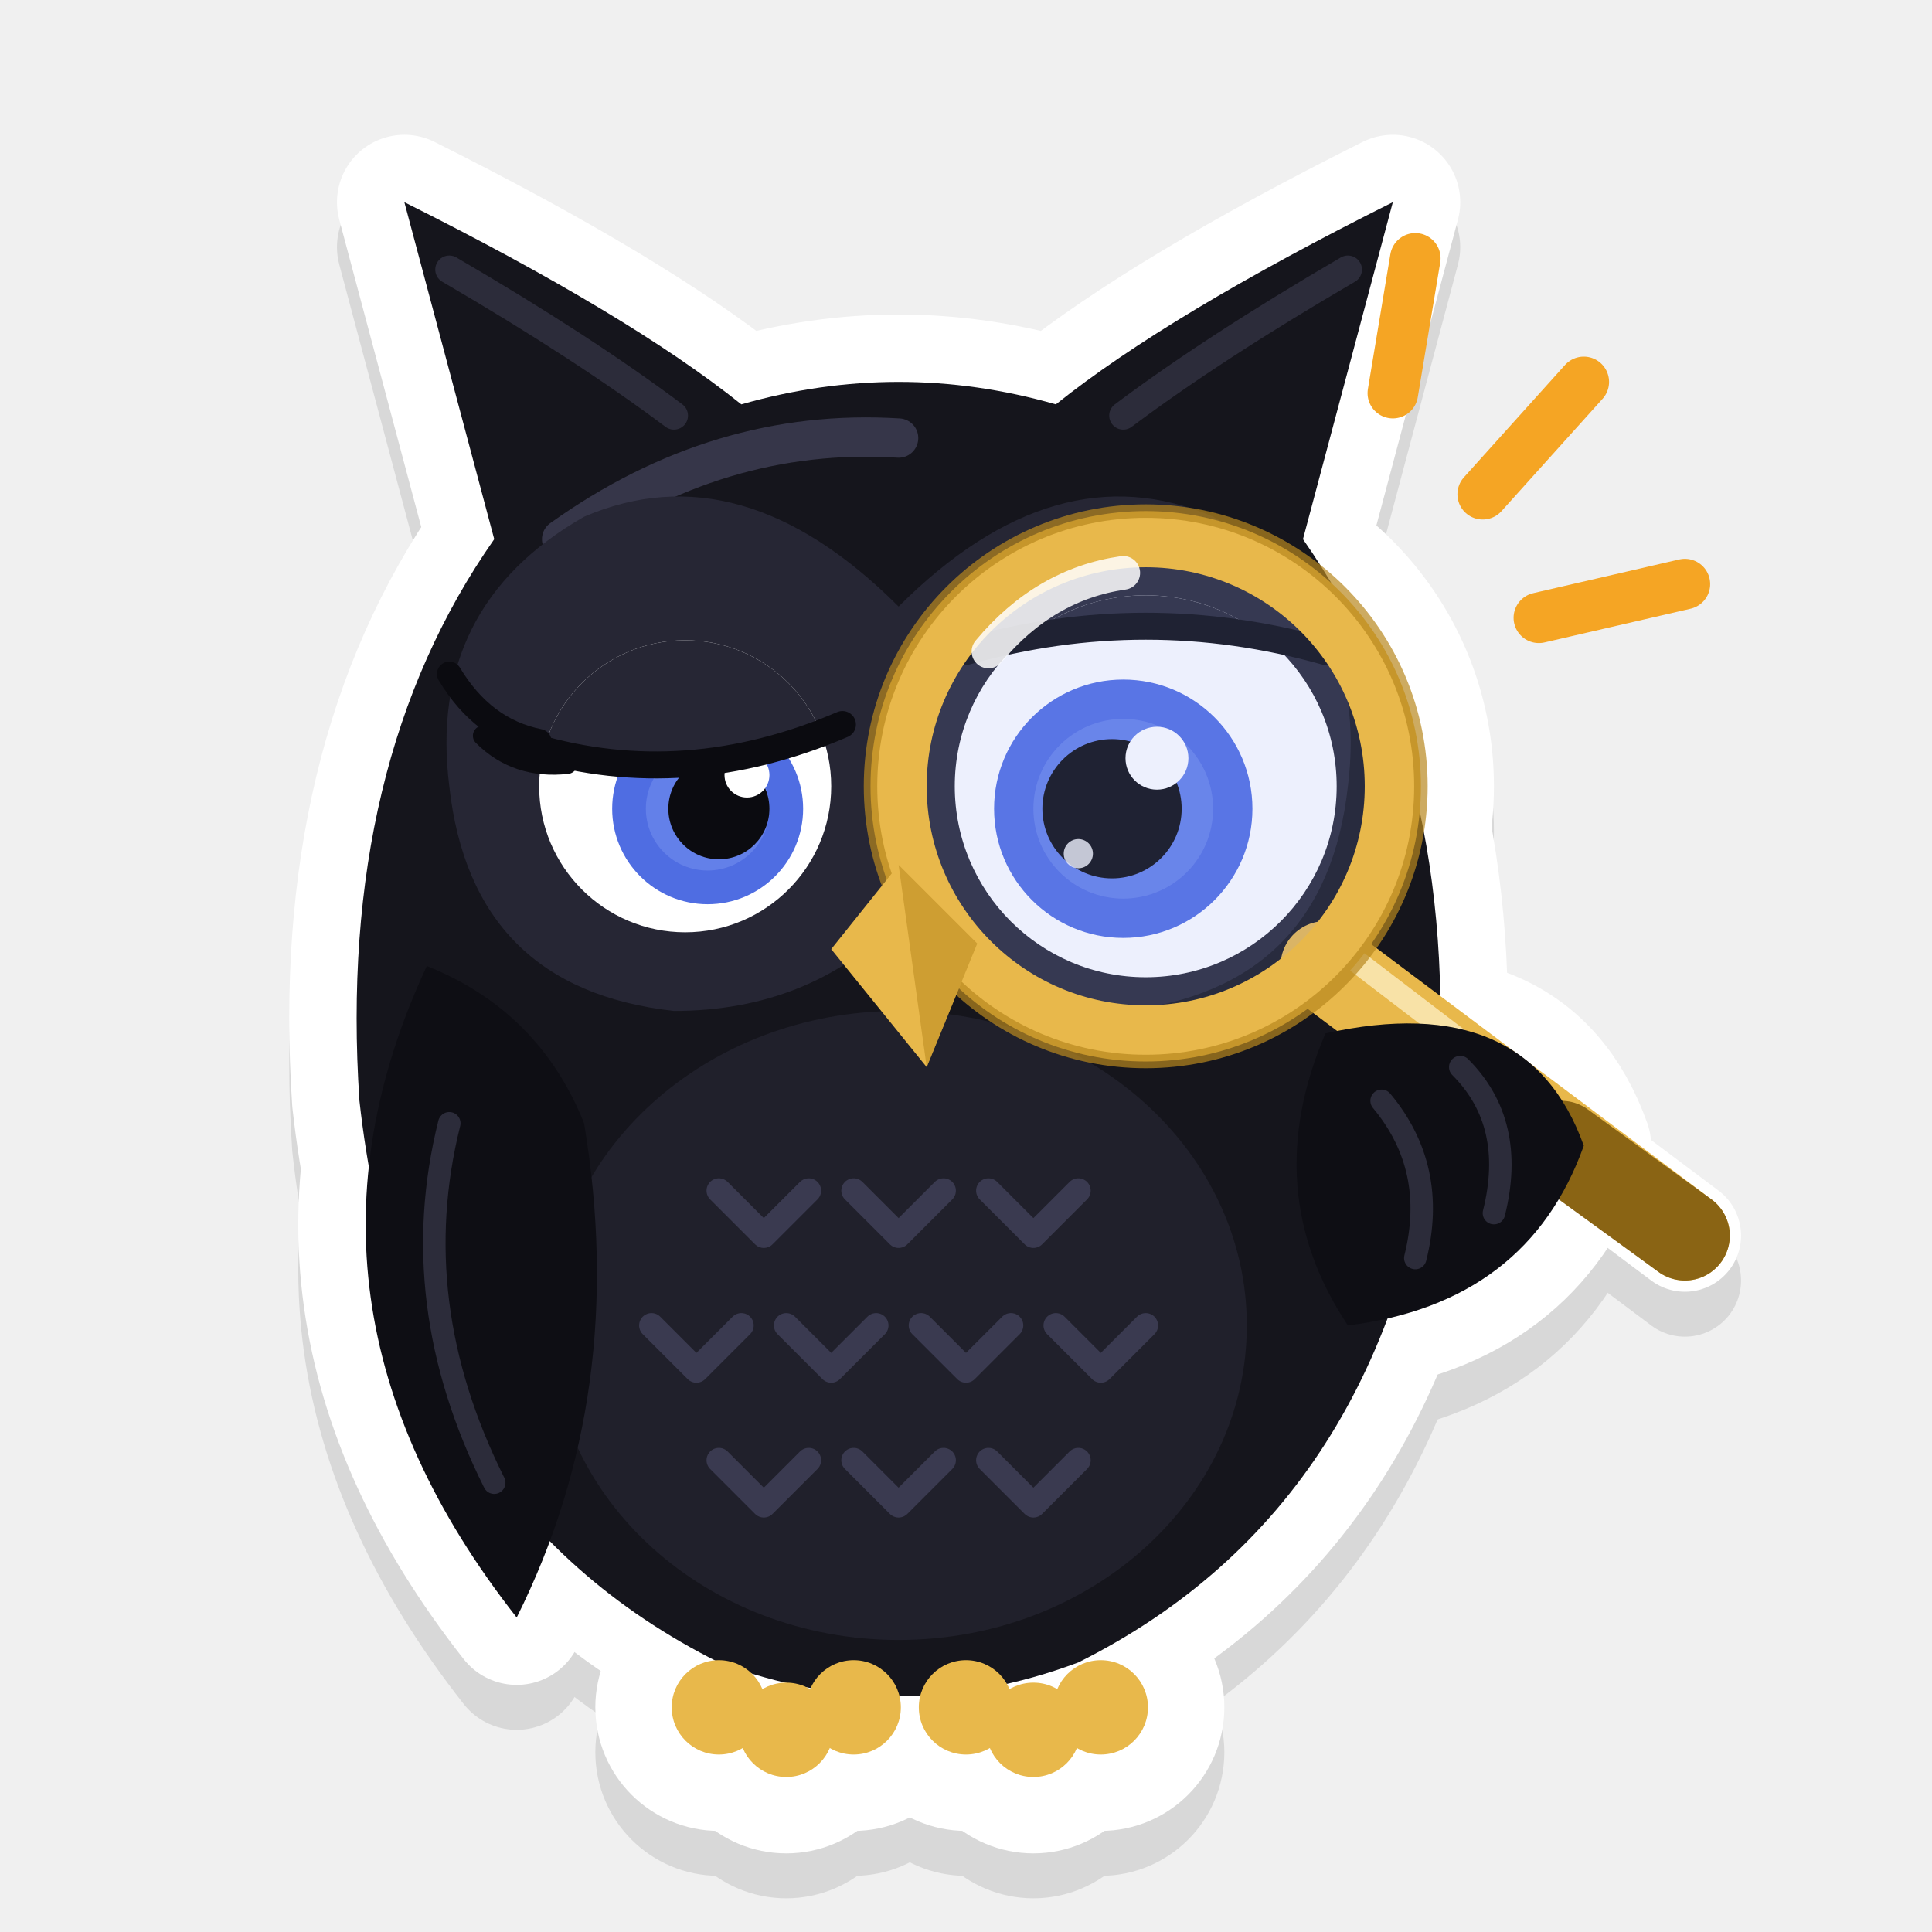
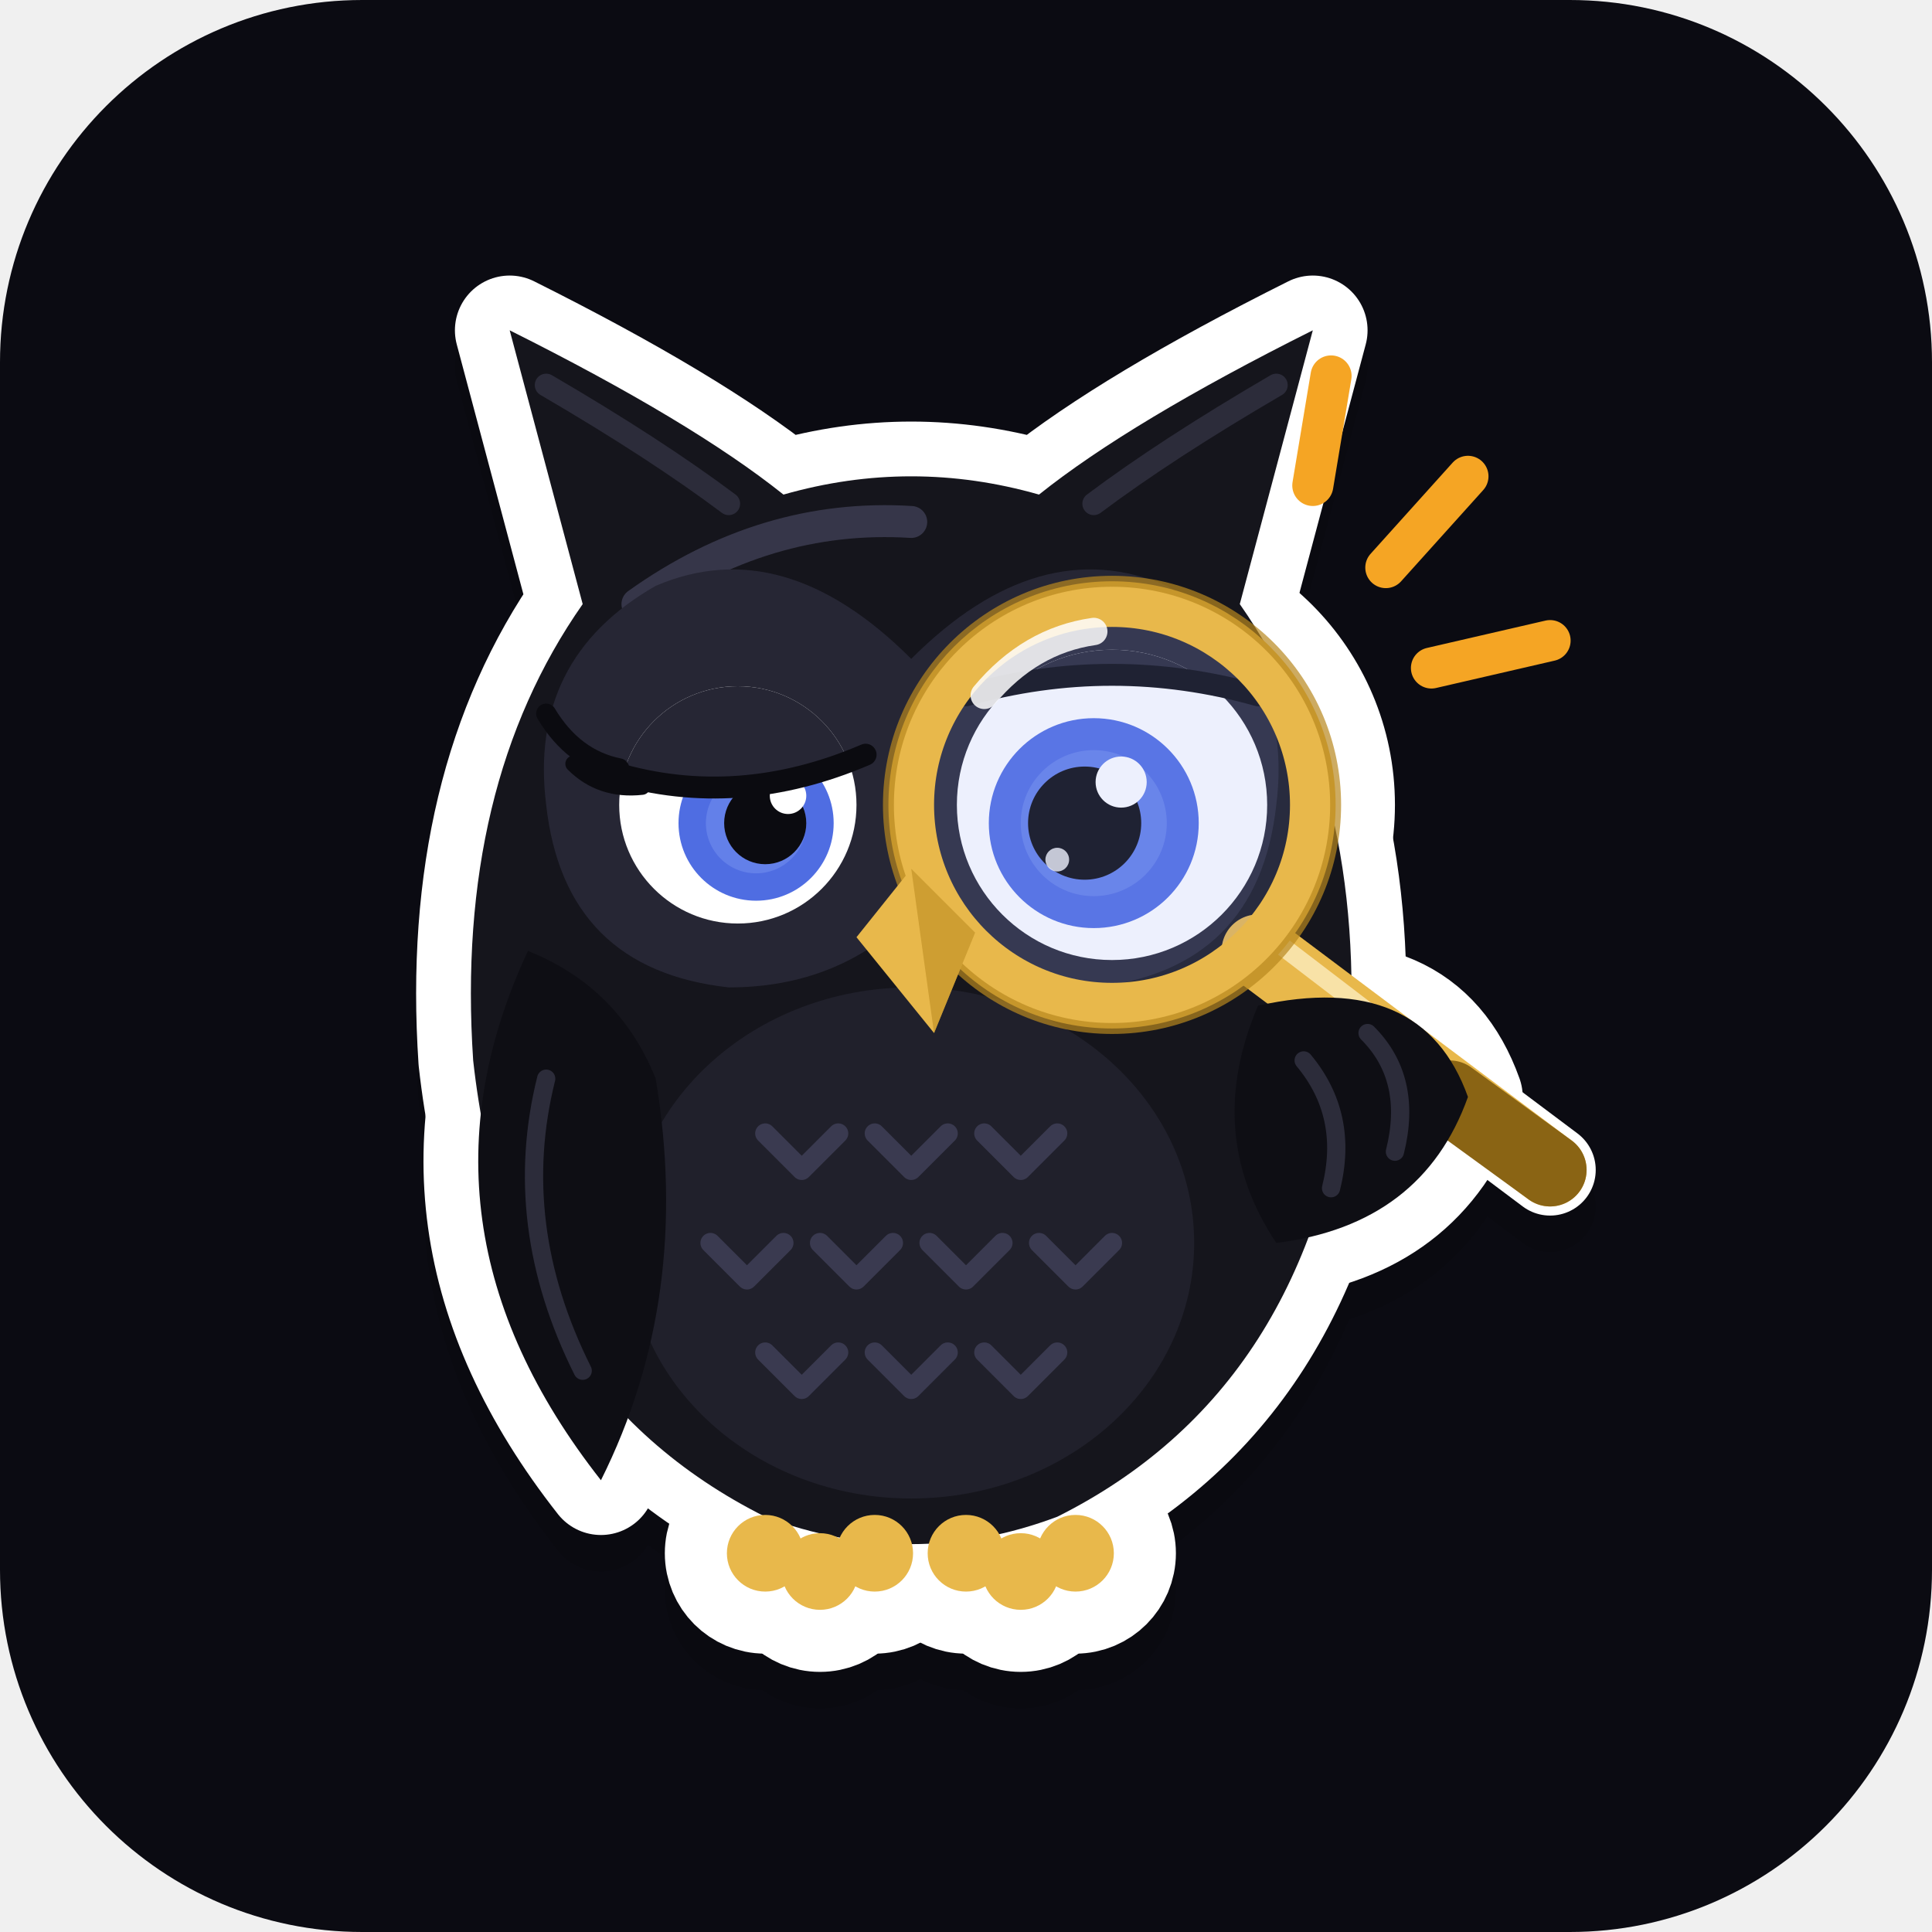
- <svg xmlns="http://www.w3.org/2000/svg" viewBox="4 -4 172 172" role="img" aria-label="Distilled Crux">
-   <defs>
-     <clipPath id="eyeL">
-       <circle cx="65" cy="66" r="13" />
-     </clipPath>
-     <clipPath id="eyeR">
-       <circle cx="106" cy="66" r="17" />
-     </clipPath>
-     <g id="sil">
-       <path d="M48 44 L40 14 Q60 24 70 32 Q84 28 98 32 Q108 24 128 14 L120 44 Q134 64 132 94 Q128 130 100 144 Q84 150 68 144 Q40 130 36 94 Q34 64 48 44 Z" />
-       <path d="M42 82 Q28 112 50 140 Q60 120 56 96 Q52 86 42 82 Z" />
-       <path d="M122 88 Q140 84 145 98 Q140 112 124 114 Q116 102 122 88 Z" />
-       <circle cx="106" cy="66" r="25" />
-       <path d="M122 82 L154 106" stroke-width="10" stroke-linecap="round" />
-       <circle cx="68" cy="148" r="5" />
-       <circle cx="74" cy="150" r="5" />
-       <circle cx="80" cy="148" r="5" />
-       <circle cx="90" cy="148" r="5" />
-       <circle cx="96" cy="150" r="5" />
-       <circle cx="102" cy="148" r="5" />
+ <svg xmlns="http://www.w3.org/2000/svg" viewBox="0 0 512 512" role="img" aria-label="Distilled Crux">
+   <rect width="512" height="512" rx="96" fill="#0b0b12" />
+   <svg x="48" y="44" width="416" height="416" viewBox="4 -4 172 172" preserveAspectRatio="xMidYMid meet">
+     <defs>
+       <clipPath id="eyeL">
+         <circle cx="65" cy="66" r="13" />
+       </clipPath>
+       <clipPath id="eyeR">
+         <circle cx="106" cy="66" r="17" />
+       </clipPath>
+       <g id="sil">
+         <path d="M48 44 L40 14 Q60 24 70 32 Q84 28 98 32 Q108 24 128 14 L120 44 Q134 64 132 94 Q128 130 100 144 Q84 150 68 144 Q40 130 36 94 Q34 64 48 44 Z" />
+         <path d="M42 82 Q28 112 50 140 Q60 120 56 96 Q52 86 42 82 Z" />
+         <path d="M122 88 Q140 84 145 98 Q140 112 124 114 Q116 102 122 88 Z" />
+         <circle cx="106" cy="66" r="25" />
+         <path d="M122 82 L154 106" stroke-width="10" stroke-linecap="round" />
+         <circle cx="68" cy="148" r="5" />
+         <circle cx="74" cy="150" r="5" />
+         <circle cx="80" cy="148" r="5" />
+         <circle cx="90" cy="148" r="5" />
+         <circle cx="96" cy="150" r="5" />
+         <circle cx="102" cy="148" r="5" />
+       </g>
+     </defs>
+     <use href="#sil" fill="#000" stroke="#000" stroke-width="12" stroke-linejoin="round" opacity=".10" transform="translate(0 4)" />
+     <use href="#sil" fill="#fff" stroke="#fff" stroke-width="12" stroke-linejoin="round" />
+     <path d="M48 44 L40 14 Q60 24 70 32 Q84 28 98 32 Q108 24 128 14 L120 44 Q134 64 132 94 Q128 130 100 144 Q84 150 68 144 Q40 130 36 94 Q34 64 48 44 Z" fill="#15151c" />
+     <path d="M44 20 Q56 27 64 33" stroke="#2c2c3a" stroke-width="2.5" fill="none" stroke-linecap="round" />
+     <path d="M124 20 Q112 27 104 33" stroke="#2c2c3a" stroke-width="2.5" fill="none" stroke-linecap="round" />
+     <path d="M54 44 Q68 34 84 35" stroke="#3a3a4e" stroke-width="3.5" fill="none" stroke-linecap="round" opacity=".9" />
+     <ellipse cx="84" cy="114" rx="31" ry="28" fill="#20202b" />
+     <g stroke="#3a3a50" stroke-width="2.2" fill="none" stroke-linecap="round" stroke-linejoin="round">
+       <path d="M68 102 l4 4 l4 -4" />
+       <path d="M80 102 l4 4 l4 -4" />
+       <path d="M92 102 l4 4 l4 -4" />
+       <path d="M62 114 l4 4 l4 -4" />
+       <path d="M74 114 l4 4 l4 -4" />
+       <path d="M86 114 l4 4 l4 -4" />
+       <path d="M98 114 l4 4 l4 -4" />
+       <path d="M68 126 l4 4 l4 -4" />
+       <path d="M80 126 l4 4 l4 -4" />
+       <path d="M92 126 l4 4 l4 -4" />
    </g>
-   </defs>
-   <use href="#sil" fill="#000" stroke="#000" stroke-width="12" stroke-linejoin="round" opacity=".10" transform="translate(0 4)" />
-   <use href="#sil" fill="#fff" stroke="#fff" stroke-width="12" stroke-linejoin="round" />
-   <path d="M48 44 L40 14 Q60 24 70 32 Q84 28 98 32 Q108 24 128 14 L120 44 Q134 64 132 94 Q128 130 100 144 Q84 150 68 144 Q40 130 36 94 Q34 64 48 44 Z" fill="#15151c" />
-   <path d="M44 20 Q56 27 64 33" stroke="#2c2c3a" stroke-width="2.5" fill="none" stroke-linecap="round" />
-   <path d="M124 20 Q112 27 104 33" stroke="#2c2c3a" stroke-width="2.5" fill="none" stroke-linecap="round" />
-   <path d="M54 44 Q68 34 84 35" stroke="#3a3a4e" stroke-width="3.5" fill="none" stroke-linecap="round" opacity=".9" />
-   <ellipse cx="84" cy="114" rx="31" ry="28" fill="#20202b" />
-   <g stroke="#3a3a50" stroke-width="2.2" fill="none" stroke-linecap="round" stroke-linejoin="round">
-     <path d="M68 102 l4 4 l4 -4" />
-     <path d="M80 102 l4 4 l4 -4" />
-     <path d="M92 102 l4 4 l4 -4" />
-     <path d="M62 114 l4 4 l4 -4" />
-     <path d="M74 114 l4 4 l4 -4" />
-     <path d="M86 114 l4 4 l4 -4" />
-     <path d="M98 114 l4 4 l4 -4" />
-     <path d="M68 126 l4 4 l4 -4" />
-     <path d="M80 126 l4 4 l4 -4" />
-     <path d="M92 126 l4 4 l4 -4" />
-   </g>
-   <path d="M84 50 Q70 36 56 42 Q42 50 44 66 Q46 84 64 86 Q76 86 84 78 Q92 86 104 86 Q122 84 124 66 Q126 50 112 42 Q98 36 84 50 Z" fill="#262634" />
-   <circle cx="65" cy="66" r="13" fill="#fff" />
-   <g clip-path="url(#eyeL)">
-     <circle cx="67" cy="68" r="8.5" fill="#4f6de2" />
-     <circle cx="67" cy="68" r="5.5" fill="#8aa2f5" opacity=".35" />
-     <circle cx="68" cy="68" r="4.5" fill="#0b0b10" />
-     <circle cx="70.5" cy="65" r="2" fill="#fff" />
-     <path class="lid" d="M48 63 Q65 67 82 60 L82 44 L48 44 Z" fill="#262634" />
-   </g>
-   <path d="M51.5 62.5 Q65 66.5 79 60.5" stroke="#0b0b10" stroke-width="2.4" fill="none" stroke-linecap="round" />
-   <path d="M52 62 Q47 61 44 56" stroke="#0b0b10" stroke-width="2.2" fill="none" stroke-linecap="round" />
-   <path d="M54.5 64 Q50 64.5 47 61.5" stroke="#0b0b10" stroke-width="1.8" fill="none" stroke-linecap="round" />
-   <path d="M122 82 L154 106" stroke="#e8b84b" stroke-width="8" stroke-linecap="round" />
-   <path d="M143 98 L154 106" stroke="#8a6414" stroke-width="8" stroke-linecap="round" />
-   <path d="M124 81 L141 94" stroke="#fff3cf" stroke-width="2" stroke-linecap="round" opacity=".7" />
-   <circle cx="106" cy="66" r="17" fill="#fff" />
-   <g clip-path="url(#eyeR)">
-     <circle cx="104" cy="68" r="11.5" fill="#4f6de2" />
-     <circle cx="104" cy="68" r="8" fill="#8aa2f5" opacity=".35" />
-     <circle cx="103" cy="68" r="6.2" fill="#0b0b10" />
-     <circle cx="107" cy="63.5" r="2.8" fill="#fff" />
-     <circle cx="100" cy="72" r="1.3" fill="#fff" opacity=".8" />
-     <path d="M86 55 Q106 49 126 55 L126 36 L86 36 Z" fill="#262634" />
-   </g>
-   <path d="M90 54 Q106 49.5 122 54" stroke="#0b0b10" stroke-width="2.4" fill="none" stroke-linecap="round" />
-   <circle cx="106" cy="66" r="22" fill="#8aa2f5" opacity=".16" />
-   <circle cx="106" cy="66" r="22" fill="none" stroke="#e8b84b" stroke-width="5" />
-   <circle cx="106" cy="66" r="24.5" fill="none" stroke="#b8881e" stroke-width="1.2" opacity=".7" />
-   <path d="M92 54 Q97 48 104 47" stroke="#fff" stroke-width="3" fill="none" stroke-linecap="round" opacity=".85" />
-   <path d="M84 73 L91 80 L86.5 91 L78 80.5 Z" fill="#e8b84b" />
-   <path d="M84 73 L91 80 L86.5 91 Z" fill="#b8881e" opacity=".55" />
-   <path d="M42 82 Q28 112 50 140 Q60 120 56 96 Q52 86 42 82 Z" fill="#0e0e14" />
-   <path d="M44 96 Q40 112 48 128" stroke="#2c2c3a" stroke-width="2" fill="none" stroke-linecap="round" />
-   <path d="M122 88 Q140 84 145 98 Q140 112 124 114 Q116 102 122 88 Z" fill="#0e0e14" />
-   <path d="M134 91 Q139 96 137 104" stroke="#2c2c3a" stroke-width="2" fill="none" stroke-linecap="round" />
-   <path d="M127 94 Q132 100 130 108" stroke="#2c2c3a" stroke-width="2" fill="none" stroke-linecap="round" />
-   <g fill="#e8b84b">
-     <circle cx="68" cy="148" r="4.2" />
-     <circle cx="74" cy="150" r="4.2" />
-     <circle cx="80" cy="148" r="4.2" />
-     <circle cx="90" cy="148" r="4.2" />
-     <circle cx="96" cy="150" r="4.2" />
-     <circle cx="102" cy="148" r="4.2" />
-   </g>
-   <g class="spark" stroke="#f5a524" stroke-width="4.5" stroke-linecap="round">
-     <path d="M136 40 L145 30" />
-     <path d="M141 51 L154 48" />
-     <path d="M128 31 L130 19" />
-   </g>
+     <path d="M84 50 Q70 36 56 42 Q42 50 44 66 Q46 84 64 86 Q76 86 84 78 Q92 86 104 86 Q122 84 124 66 Q126 50 112 42 Q98 36 84 50 Z" fill="#262634" />
+     <circle cx="65" cy="66" r="13" fill="#fff" />
+     <g clip-path="url(#eyeL)">
+       <circle cx="67" cy="68" r="8.5" fill="#4f6de2" />
+       <circle cx="67" cy="68" r="5.5" fill="#8aa2f5" opacity=".35" />
+       <circle cx="68" cy="68" r="4.5" fill="#0b0b10" />
+       <circle cx="70.5" cy="65" r="2" fill="#fff" />
+       <path class="lid" d="M48 63 Q65 67 82 60 L82 44 L48 44 Z" fill="#262634" />
+     </g>
+     <path d="M51.5 62.5 Q65 66.5 79 60.5" stroke="#0b0b10" stroke-width="2.4" fill="none" stroke-linecap="round" />
+     <path d="M52 62 Q47 61 44 56" stroke="#0b0b10" stroke-width="2.2" fill="none" stroke-linecap="round" />
+     <path d="M54.5 64 Q50 64.5 47 61.5" stroke="#0b0b10" stroke-width="1.8" fill="none" stroke-linecap="round" />
+     <path d="M122 82 L154 106" stroke="#e8b84b" stroke-width="8" stroke-linecap="round" />
+     <path d="M143 98 L154 106" stroke="#8a6414" stroke-width="8" stroke-linecap="round" />
+     <path d="M124 81 L141 94" stroke="#fff3cf" stroke-width="2" stroke-linecap="round" opacity=".7" />
+     <circle cx="106" cy="66" r="17" fill="#fff" />
+     <g clip-path="url(#eyeR)">
+       <circle cx="104" cy="68" r="11.5" fill="#4f6de2" />
+       <circle cx="104" cy="68" r="8" fill="#8aa2f5" opacity=".35" />
+       <circle cx="103" cy="68" r="6.2" fill="#0b0b10" />
+       <circle cx="107" cy="63.5" r="2.8" fill="#fff" />
+       <circle cx="100" cy="72" r="1.3" fill="#fff" opacity=".8" />
+       <path d="M86 55 Q106 49 126 55 L126 36 L86 36 Z" fill="#262634" />
+     </g>
+     <path d="M90 54 Q106 49.5 122 54" stroke="#0b0b10" stroke-width="2.4" fill="none" stroke-linecap="round" />
+     <circle cx="106" cy="66" r="22" fill="#8aa2f5" opacity=".16" />
+     <circle cx="106" cy="66" r="22" fill="none" stroke="#e8b84b" stroke-width="5" />
+     <circle cx="106" cy="66" r="24.5" fill="none" stroke="#b8881e" stroke-width="1.2" opacity=".7" />
+     <path d="M92 54 Q97 48 104 47" stroke="#fff" stroke-width="3" fill="none" stroke-linecap="round" opacity=".85" />
+     <path d="M84 73 L91 80 L86.5 91 L78 80.5 Z" fill="#e8b84b" />
+     <path d="M84 73 L91 80 L86.5 91 Z" fill="#b8881e" opacity=".55" />
+     <path d="M42 82 Q28 112 50 140 Q60 120 56 96 Q52 86 42 82 Z" fill="#0e0e14" />
+     <path d="M44 96 Q40 112 48 128" stroke="#2c2c3a" stroke-width="2" fill="none" stroke-linecap="round" />
+     <path d="M122 88 Q140 84 145 98 Q140 112 124 114 Q116 102 122 88 Z" fill="#0e0e14" />
+     <path d="M134 91 Q139 96 137 104" stroke="#2c2c3a" stroke-width="2" fill="none" stroke-linecap="round" />
+     <path d="M127 94 Q132 100 130 108" stroke="#2c2c3a" stroke-width="2" fill="none" stroke-linecap="round" />
+     <g fill="#e8b84b">
+       <circle cx="68" cy="148" r="4.2" />
+       <circle cx="74" cy="150" r="4.2" />
+       <circle cx="80" cy="148" r="4.2" />
+       <circle cx="90" cy="148" r="4.2" />
+       <circle cx="96" cy="150" r="4.2" />
+       <circle cx="102" cy="148" r="4.2" />
+     </g>
+     <g class="spark" stroke="#f5a524" stroke-width="4.5" stroke-linecap="round">
+       <path d="M136 40 L145 30" />
+       <path d="M141 51 L154 48" />
+       <path d="M128 31 L130 19" />
+     </g>
+   </svg>
</svg>
